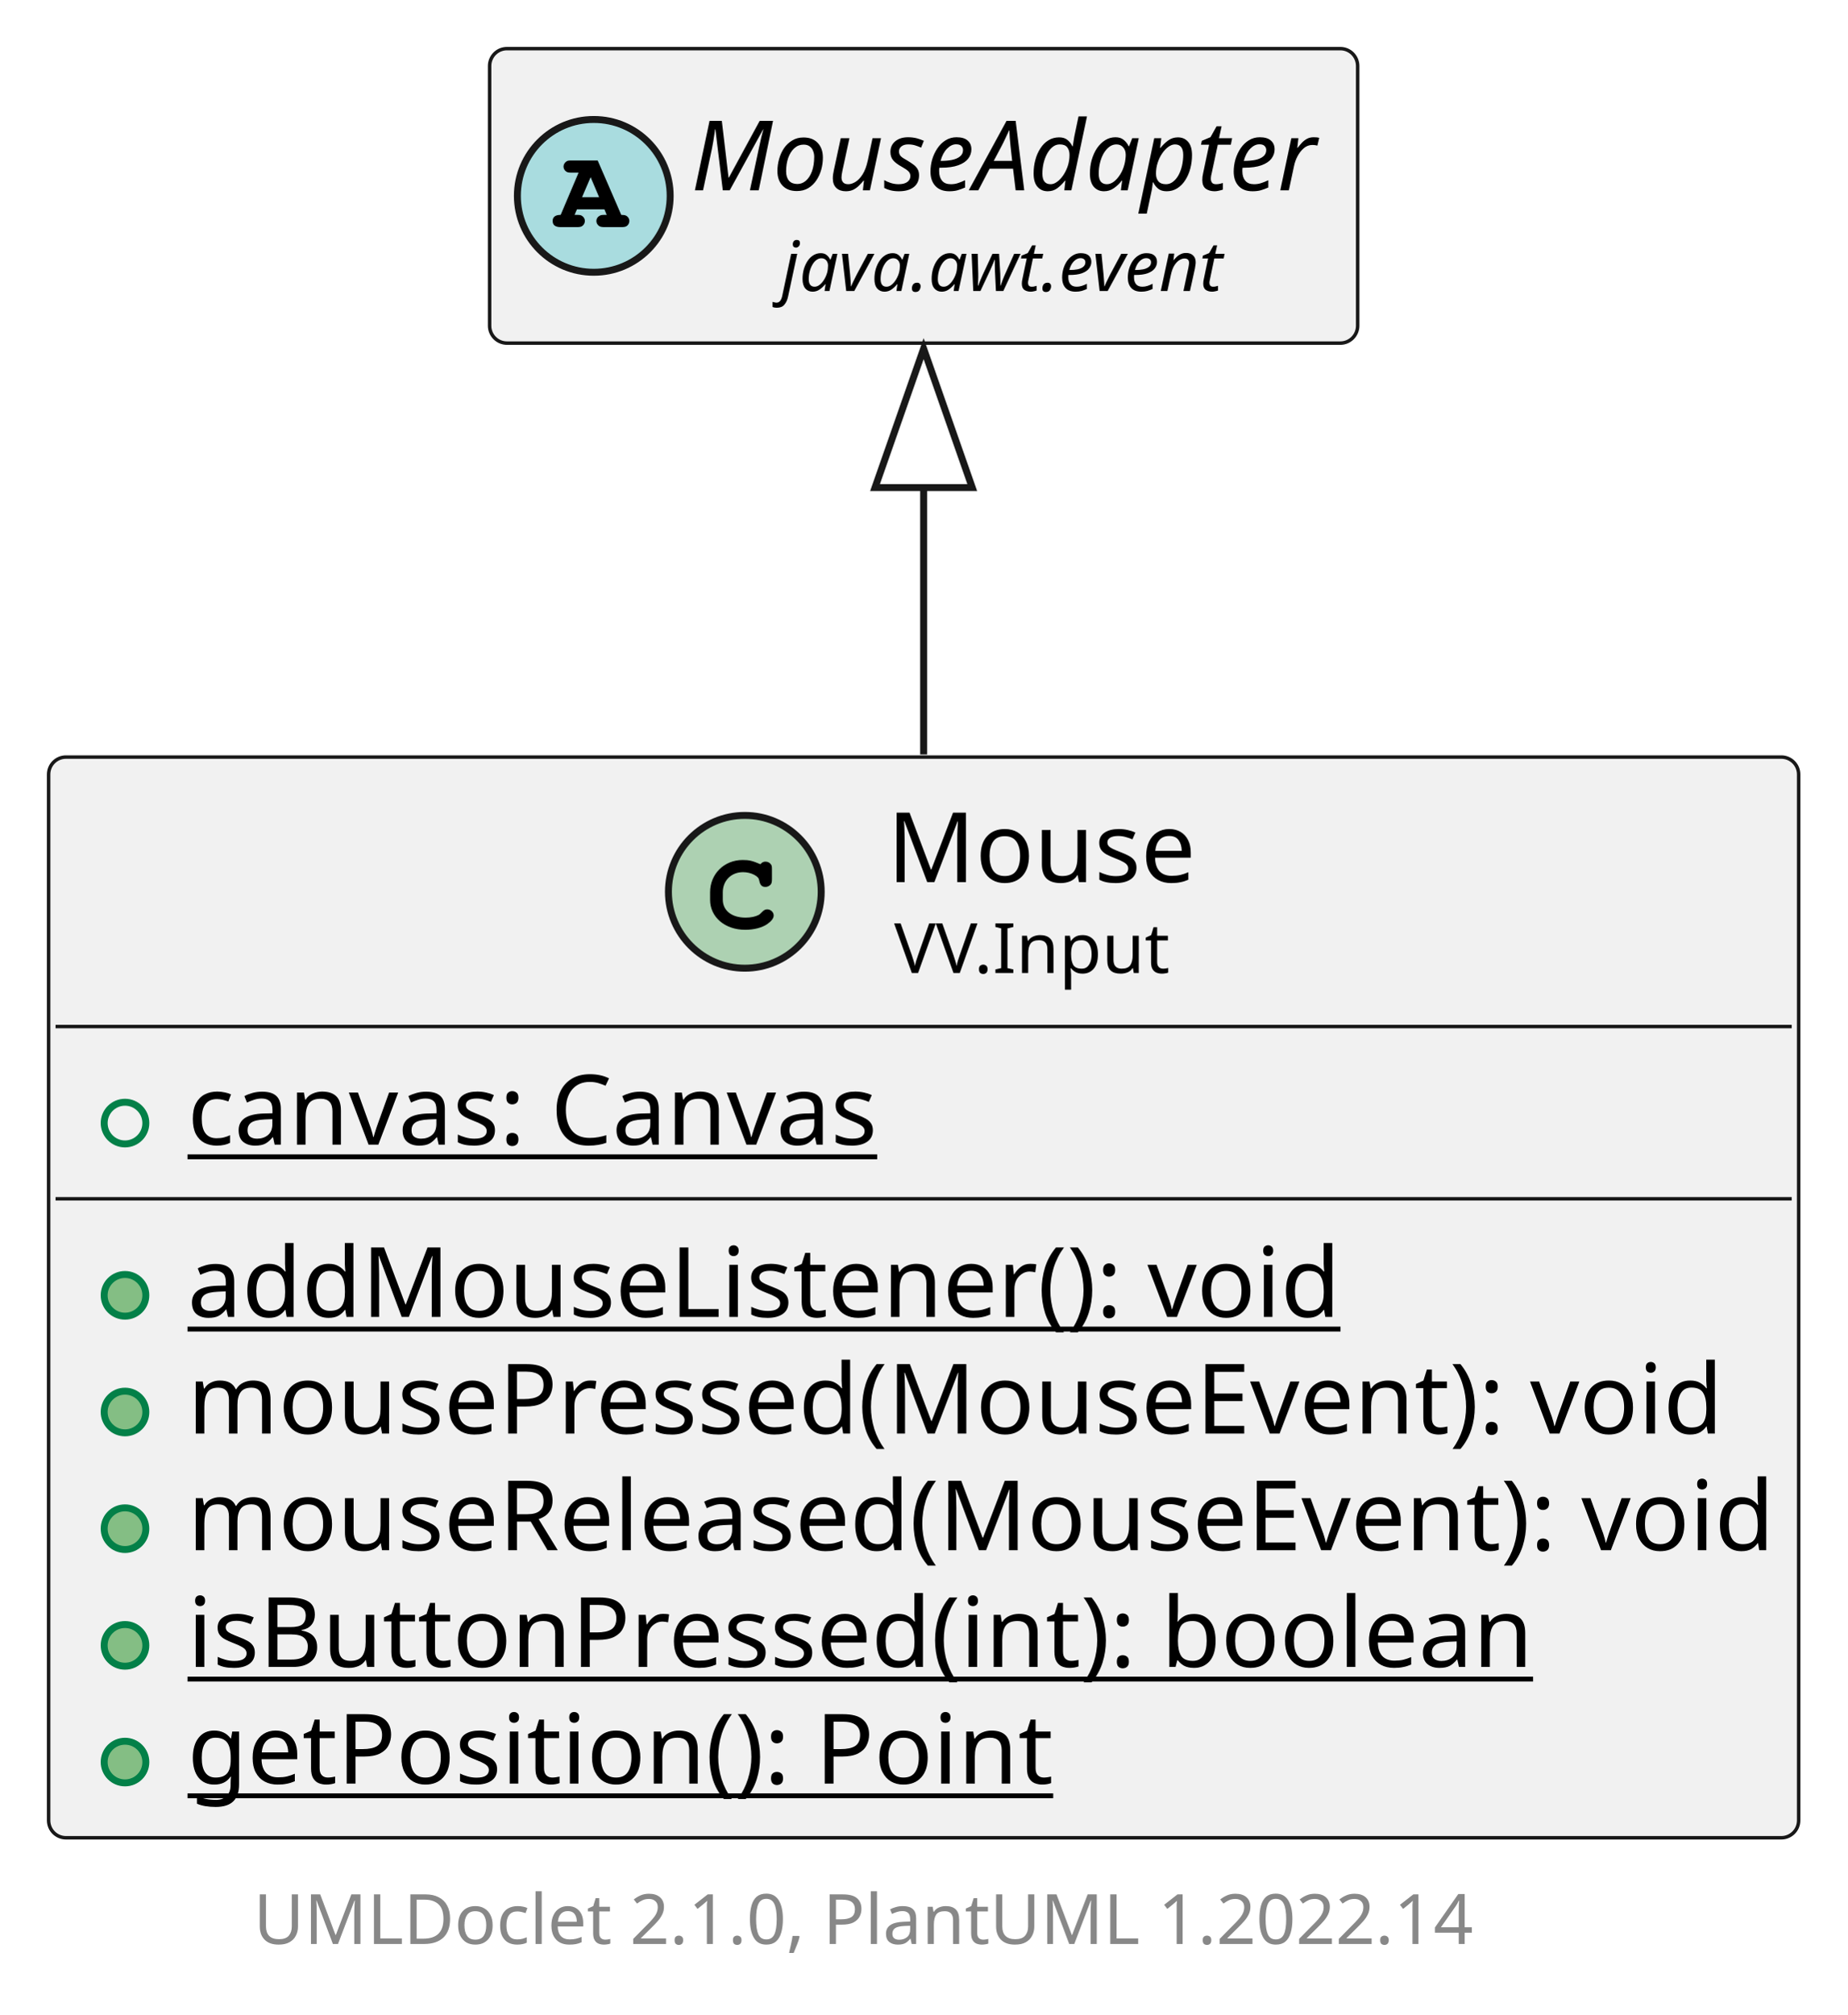
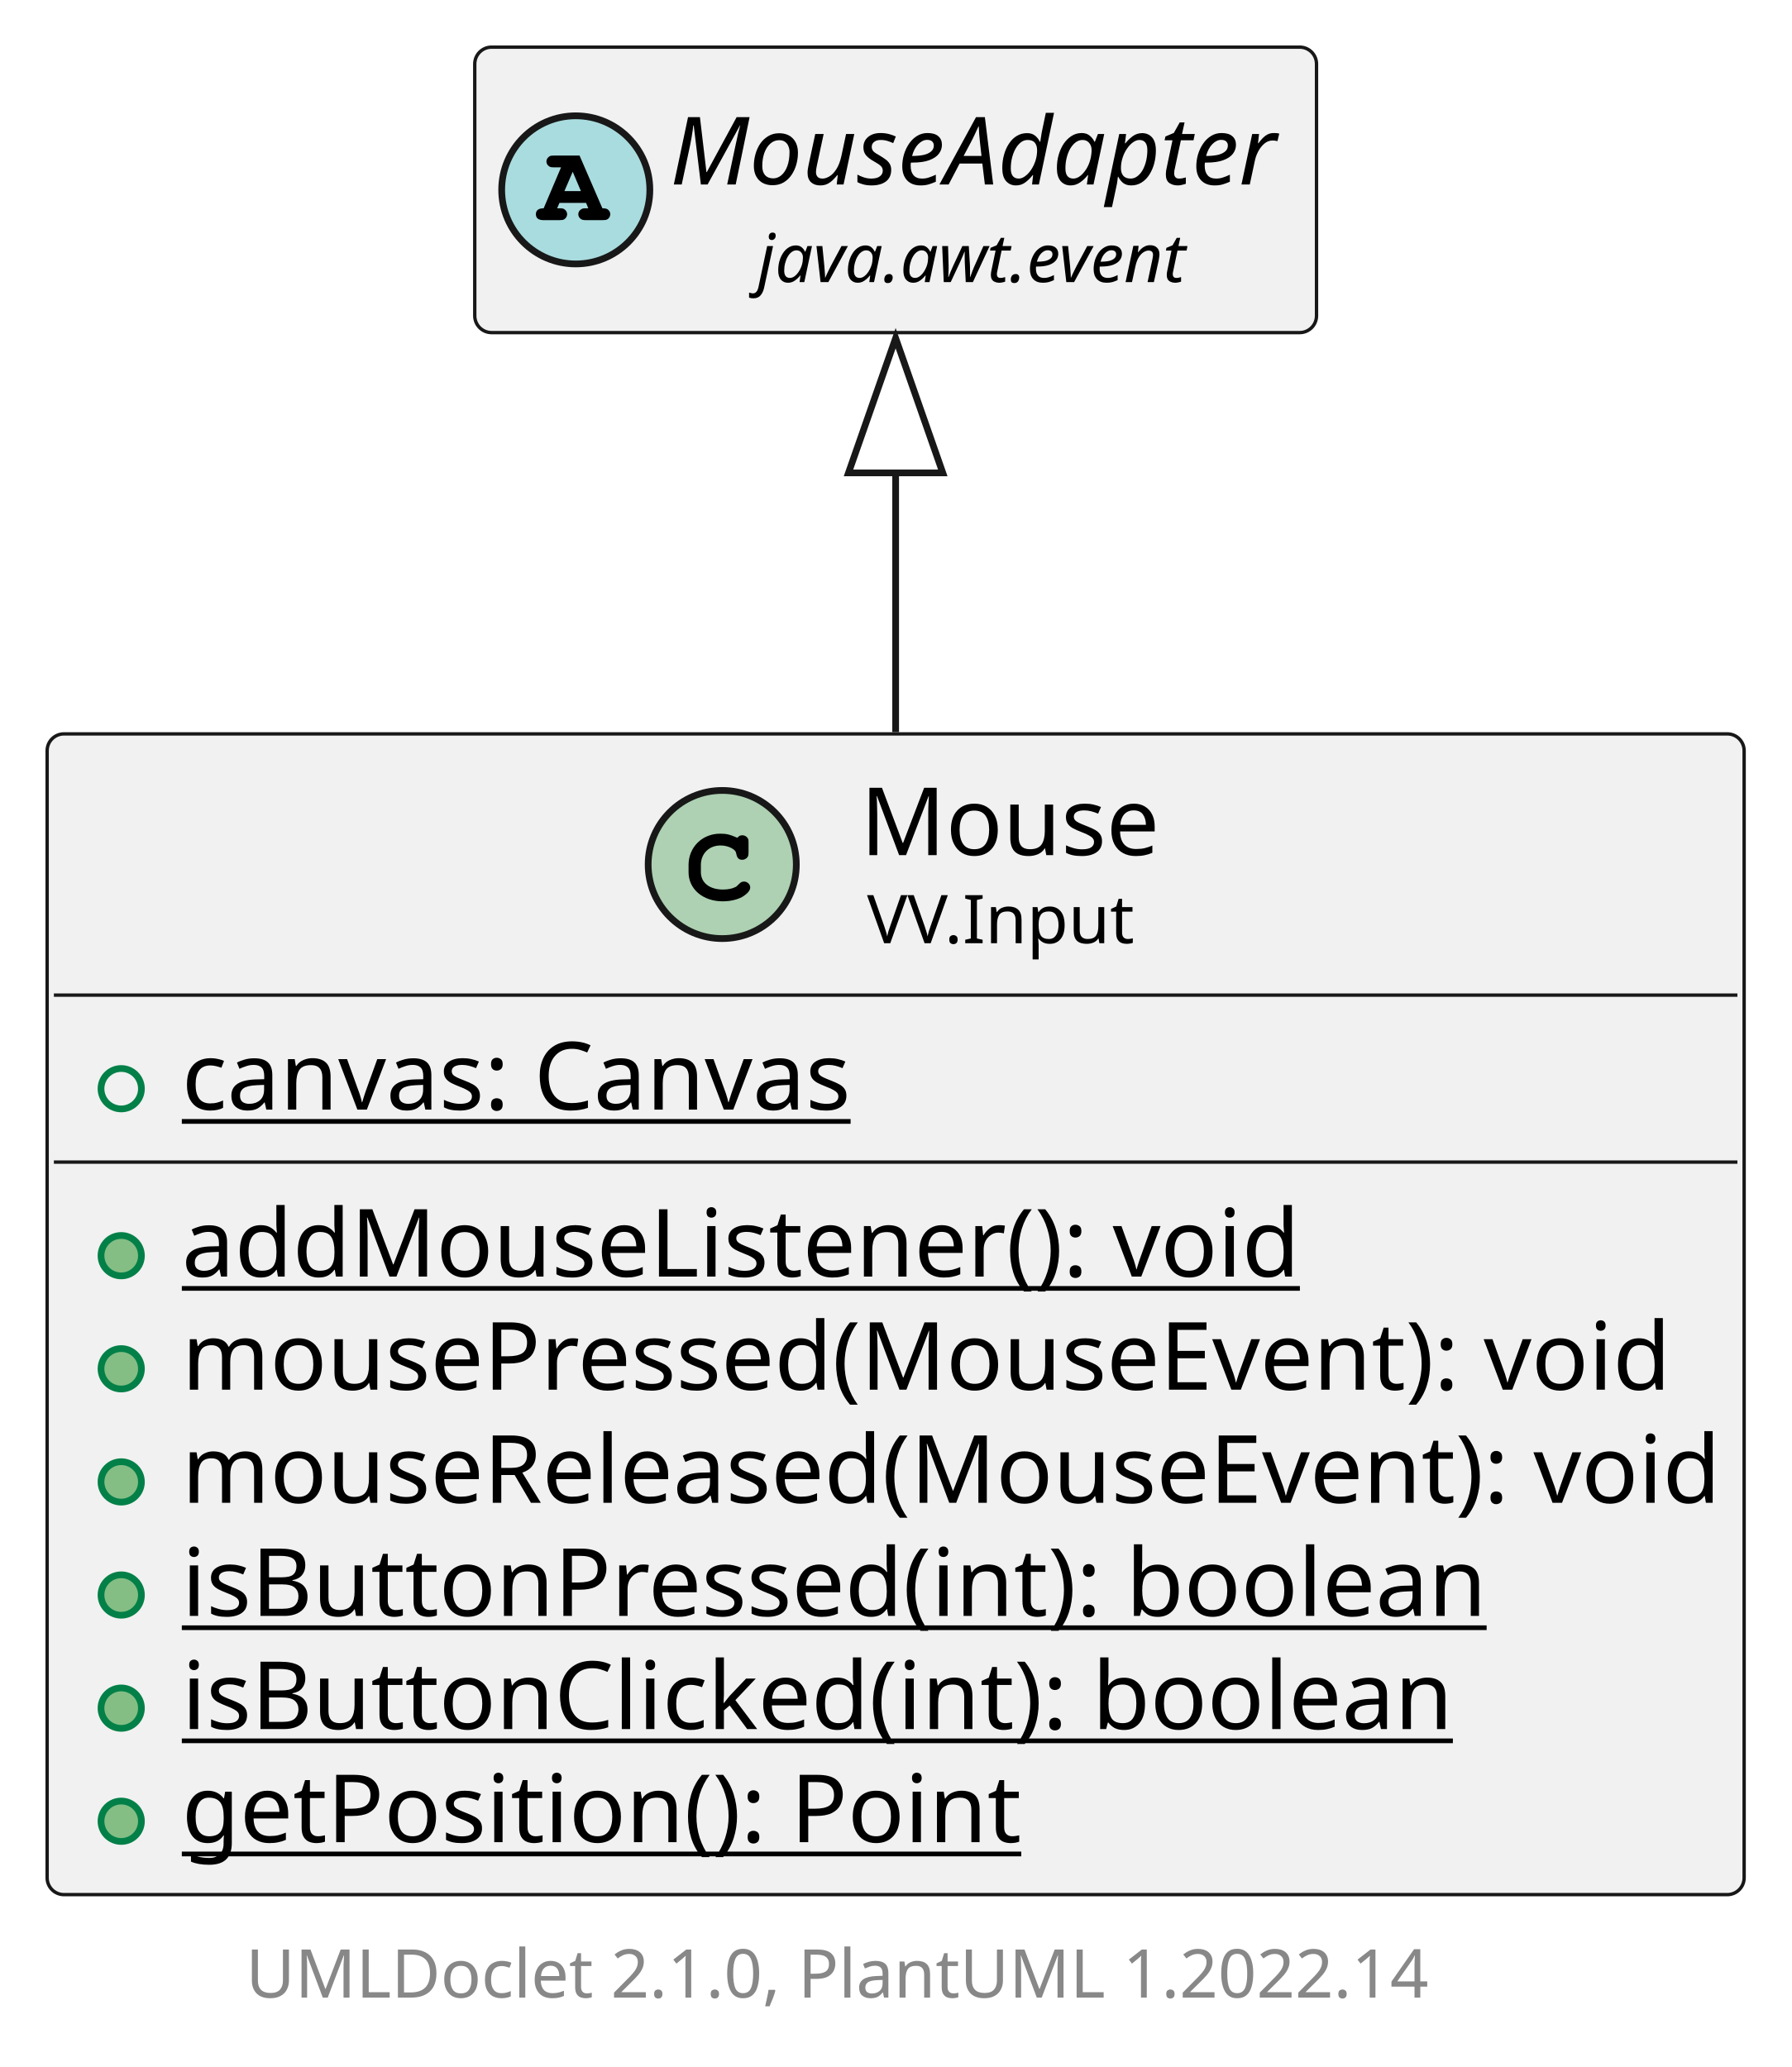
- <svg xmlns="http://www.w3.org/2000/svg" xmlns:xlink="http://www.w3.org/1999/xlink" contentStyleType="text/css" height="290px" preserveAspectRatio="none" style="width:266px;height:290px;background:#FFFFFF;" version="1.1" viewBox="0 0 266 290" width="266px" zoomAndPan="magnify">
+ <svg xmlns="http://www.w3.org/2000/svg" xmlns:xlink="http://www.w3.org/1999/xlink" contentStyleType="text/css" height="307px" preserveAspectRatio="none" style="width:266px;height:307px;background:#FFFFFF;" version="1.1" viewBox="0 0 266 307" width="266px" zoomAndPan="magnify">
  <defs />
  <g>
    <a href="Mouse.html" target="_top" title="Mouse.html" xlink:actuate="onRequest" xlink:href="Mouse.html" xlink:show="new" xlink:title="Mouse.html" xlink:type="simple">
      <g id="elem_VV.Input.Mouse">
-         <rect codeLine="5" fill="#F1F1F1" height="155.6" id="VV.Input.Mouse" rx="2.5" ry="2.5" style="stroke:#181818;stroke-width:0.5;" width="252" x="7" y="109" />
+         <rect codeLine="5" fill="#F1F1F1" height="172.399" id="VV.Input.Mouse" rx="2.5" ry="2.5" style="stroke:#181818;stroke-width:0.5;" width="252" x="7" y="109" />
        <ellipse cx="107.25" cy="128.4" fill="#ADD1B2" rx="11" ry="11" style="stroke:#181818;stroke-width:1.0;" />
        <path d="M102.25,129.556 C102.25,132.056 104.391,133.869 107.312,133.869 C108.547,133.869 109.719,133.572 110.469,133.056 C111.078,132.634 111.406,132.213 111.406,131.806 C111.406,131.338 110.984,130.931 110.484,130.931 C110.25,130.931 110.031,131.009 109.828,131.213 C109.391,131.65 109.391,131.65 109.219,131.744 C108.766,131.978 108.125,132.119 107.359,132.119 C105.359,132.119 104.078,131.103 104.078,129.525 L104.078,128.478 C104.078,126.775 105.297,125.572 107,125.572 C107.578,125.572 108.156,125.713 108.625,125.963 C109.094,126.228 109.266,126.416 109.328,126.775 C109.453,127.447 109.703,127.697 110.234,127.697 C110.516,127.697 110.797,127.556 110.984,127.338 C111.109,127.166 111.156,126.994 111.156,126.556 L111.156,125.197 C111.156,124.775 111.141,124.634 111.016,124.463 C110.844,124.213 110.562,124.056 110.234,124.056 C109.922,124.056 109.719,124.166 109.5,124.431 C108.328,123.931 107.891,123.822 106.938,123.822 C104.266,123.822 102.25,125.838 102.25,128.463 L102.25,129.556 Z " fill="#000000" />
        <text fill="#000000" font-family="sans-serif" font-size="14" lengthAdjust="spacing" textLength="43" x="127.75" y="127.006">Mouse</text>
        <text fill="#000000" font-family="sans-serif" font-size="10" lengthAdjust="spacing" textLength="41" x="128.75" y="140.09">VV.Input</text>
        <line style="stroke:#181818;stroke-width:0.5;" x1="8" x2="258" y1="147.8" y2="147.8" />
        <ellipse cx="18" cy="161.7" fill="none" rx="3" ry="3" style="stroke:#038048;stroke-width:1.0;" />
        <text fill="#000000" font-family="sans-serif" font-size="14" lengthAdjust="spacing" text-decoration="underline" textLength="101" x="27" y="164.806">canvas: Canvas</text>
        <line style="stroke:#181818;stroke-width:0.5;" x1="8" x2="258" y1="172.6" y2="172.6" />
        <ellipse cx="18" cy="186.5" fill="#84BE84" rx="3" ry="3" style="stroke:#038048;stroke-width:1.0;" />
        <text fill="#000000" font-family="sans-serif" font-size="14" lengthAdjust="spacing" text-decoration="underline" textLength="162" x="27" y="189.606">addMouseListener(): void</text>
        <ellipse cx="18" cy="203.3" fill="#84BE84" rx="3" ry="3" style="stroke:#038048;stroke-width:1.0;" />
        <text fill="#000000" font-family="sans-serif" font-size="14" lengthAdjust="spacing" textLength="218" x="27" y="206.406">mousePressed(MouseEvent): void</text>
        <ellipse cx="18" cy="220.1" fill="#84BE84" rx="3" ry="3" style="stroke:#038048;stroke-width:1.0;" />
        <text fill="#000000" font-family="sans-serif" font-size="14" lengthAdjust="spacing" textLength="226" x="27" y="223.206">mouseReleased(MouseEvent): void</text>
        <ellipse cx="18" cy="236.9" fill="#84BE84" rx="3" ry="3" style="stroke:#038048;stroke-width:1.0;" />
        <text fill="#000000" font-family="sans-serif" font-size="14" lengthAdjust="spacing" text-decoration="underline" textLength="187" x="27" y="240.006">isButtonPressed(int): boolean</text>
        <ellipse cx="18" cy="253.7" fill="#84BE84" rx="3" ry="3" style="stroke:#038048;stroke-width:1.0;" />
-         <text fill="#000000" font-family="sans-serif" font-size="14" lengthAdjust="spacing" text-decoration="underline" textLength="120" x="27" y="256.805">getPosition(): Point</text>
+         <text fill="#000000" font-family="sans-serif" font-size="14" lengthAdjust="spacing" text-decoration="underline" textLength="181" x="27" y="256.805">isButtonClicked(int): boolean</text>
+         <ellipse cx="18" cy="270.499" fill="#84BE84" rx="3" ry="3" style="stroke:#038048;stroke-width:1.0;" />
+         <text fill="#000000" font-family="sans-serif" font-size="14" lengthAdjust="spacing" text-decoration="underline" textLength="120" x="27" y="273.605">getPosition(): Point</text>
      </g>
    </a>
    <g id="elem_java.awt.event.MouseAdapter">
-       <rect codeLine="14" fill="#F1F1F1" height="42.4" id="java.awt.event.MouseAdapter" rx="2.5" ry="2.5" style="stroke:#181818;stroke-width:0.5;" width="125" x="70.5" y="7" />
+       <rect codeLine="15" fill="#F1F1F1" height="42.4" id="java.awt.event.MouseAdapter" rx="2.5" ry="2.5" style="stroke:#181818;stroke-width:0.5;" width="125" x="70.5" y="7" />
      <ellipse cx="85.5" cy="28.2" fill="#A9DCDF" rx="11" ry="11" style="stroke:#181818;stroke-width:1.0;" />
      <path d="M87.031,30.137 L87.359,30.934 L87.078,30.934 C86.625,30.934 86.5,30.966 86.328,31.075 C86.047,31.216 85.875,31.512 85.875,31.809 C85.875,32.106 86.016,32.356 86.25,32.528 C86.422,32.653 86.656,32.7 87.078,32.7 L89.438,32.7 C89.797,32.7 90.047,32.669 90.188,32.575 C90.453,32.434 90.625,32.122 90.625,31.809 C90.625,31.544 90.484,31.278 90.25,31.106 C90.062,30.981 89.906,30.95 89.453,30.934 L86.062,23.106 L82.344,23.106 C81.891,23.106 81.75,23.122 81.578,23.231 C81.312,23.403 81.141,23.684 81.141,23.981 C81.141,24.262 81.281,24.528 81.531,24.7 C81.703,24.825 81.891,24.856 82.344,24.856 L83.312,24.856 L80.734,30.934 C79.984,30.934 79.578,31.231 79.578,31.809 C79.578,32.419 79.969,32.7 80.766,32.7 L83.031,32.7 C83.391,32.7 83.641,32.669 83.781,32.575 C84.047,32.419 84.219,32.122 84.219,31.809 C84.219,31.544 84.078,31.278 83.844,31.106 C83.656,30.966 83.5,30.934 83.031,30.934 L82.734,30.934 L83.078,30.137 L87.031,30.137 Z M86.266,28.387 L83.812,28.387 L85.047,25.512 L86.266,28.387 Z " fill="#000000" />
      <text fill="#000000" font-family="sans-serif" font-size="14" font-style="italic" lengthAdjust="spacing" textLength="93" x="99.5" y="27.4">MouseAdapter</text>
      <text fill="#000000" font-family="sans-serif" font-size="10" font-style="italic" lengthAdjust="spacing" textLength="67" x="112.5" y="41.9">java.awt.event</text>
    </g>
    <g id="link_java.awt.event.MouseAdapter_VV.Input.Mouse">
-       <path codeLine="16" d="M133,69.85 C133,81.78 133,95.22 133,108.63 " fill="none" id="java.awt.event.MouseAdapter-backto-VV.Input.Mouse" style="stroke:#181818;stroke-width:1.0;" />
-       <polygon fill="none" points="126,70.2,133,50.2,140,70.2,126,70.2" style="stroke:#181818;stroke-width:1.0;" />
+       <path codeLine="17" d="M133,69.79 C133,81.69 133,95.16 133,108.74 " fill="none" id="java.awt.event.MouseAdapter-backto-VV.Input.Mouse" style="stroke:#181818;stroke-width:1.0;" />
+       <polygon fill="none" points="126,70.23,133,50.23,140,70.23,126,70.23" style="stroke:#181818;stroke-width:1.0;" />
    </g>
-     <text fill="#888888" font-family="sans-serif" font-size="10" lengthAdjust="spacing" textLength="179" x="36.5" y="279.889">UMLDoclet 2.1.0, PlantUML 1.2022.14</text>
+     <text fill="#888888" font-family="sans-serif" font-size="10" lengthAdjust="spacing" textLength="179" x="36.5" y="296.689">UMLDoclet 2.1.0, PlantUML 1.2022.14</text>
  </g>
</svg>
